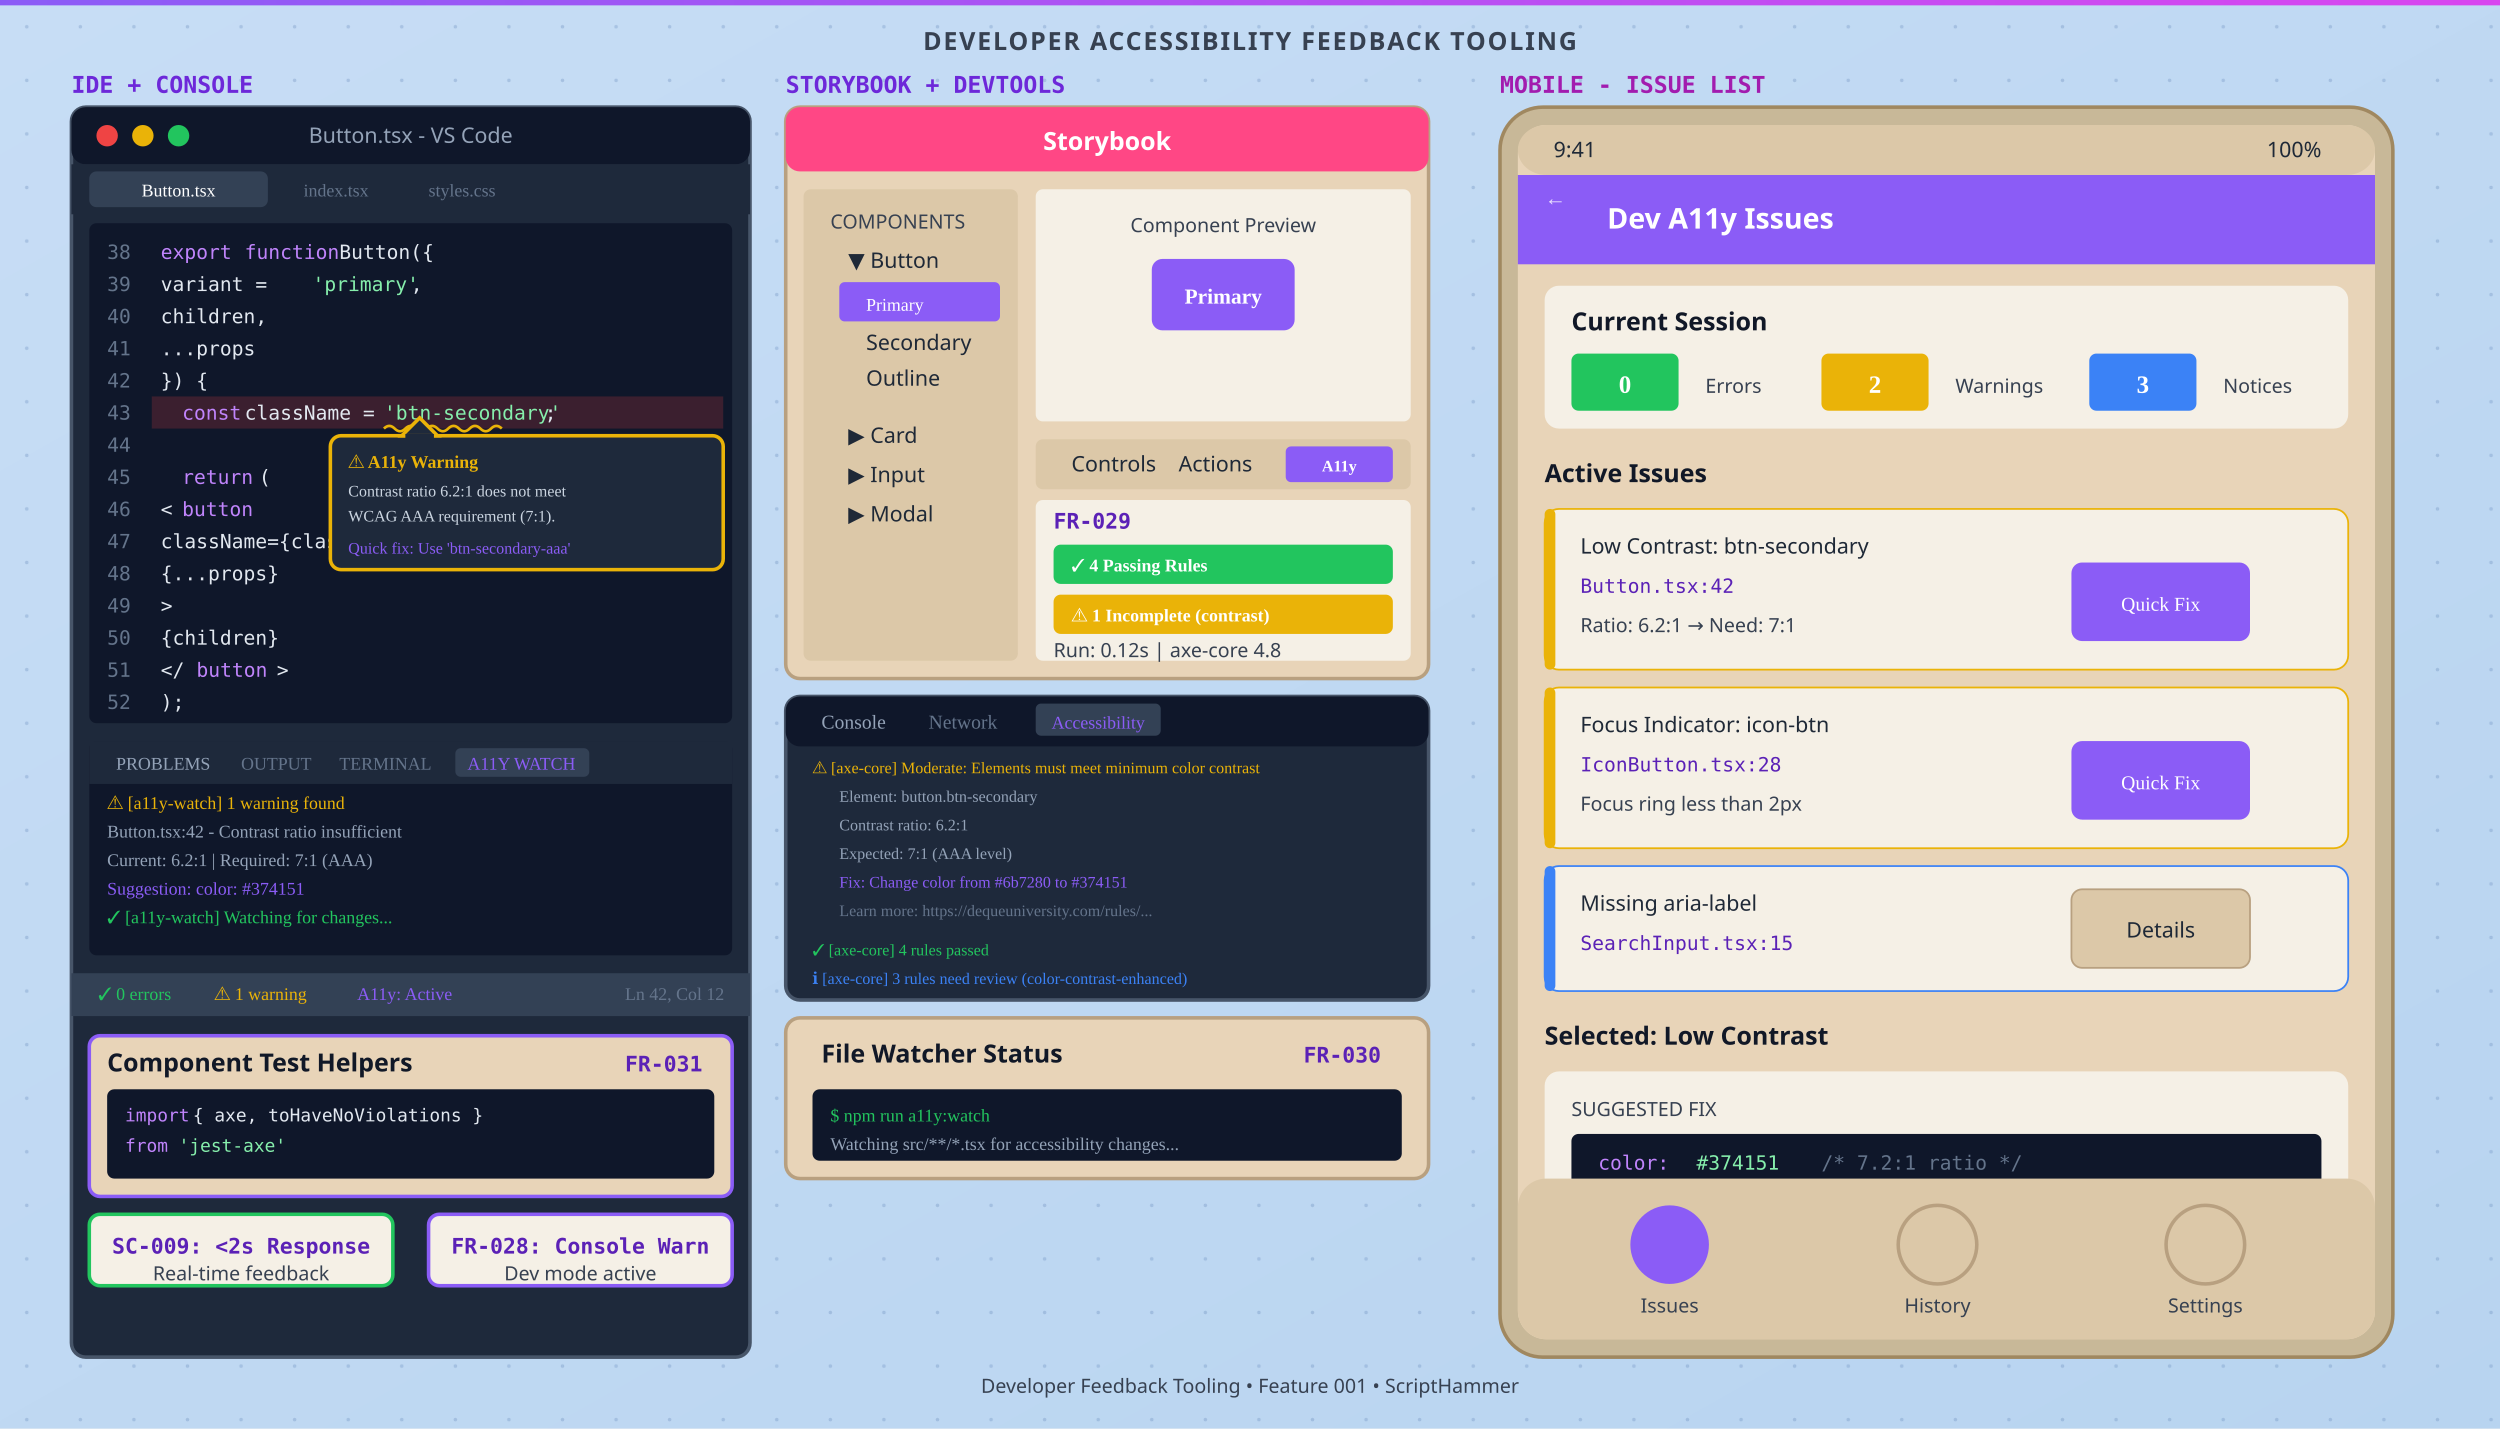
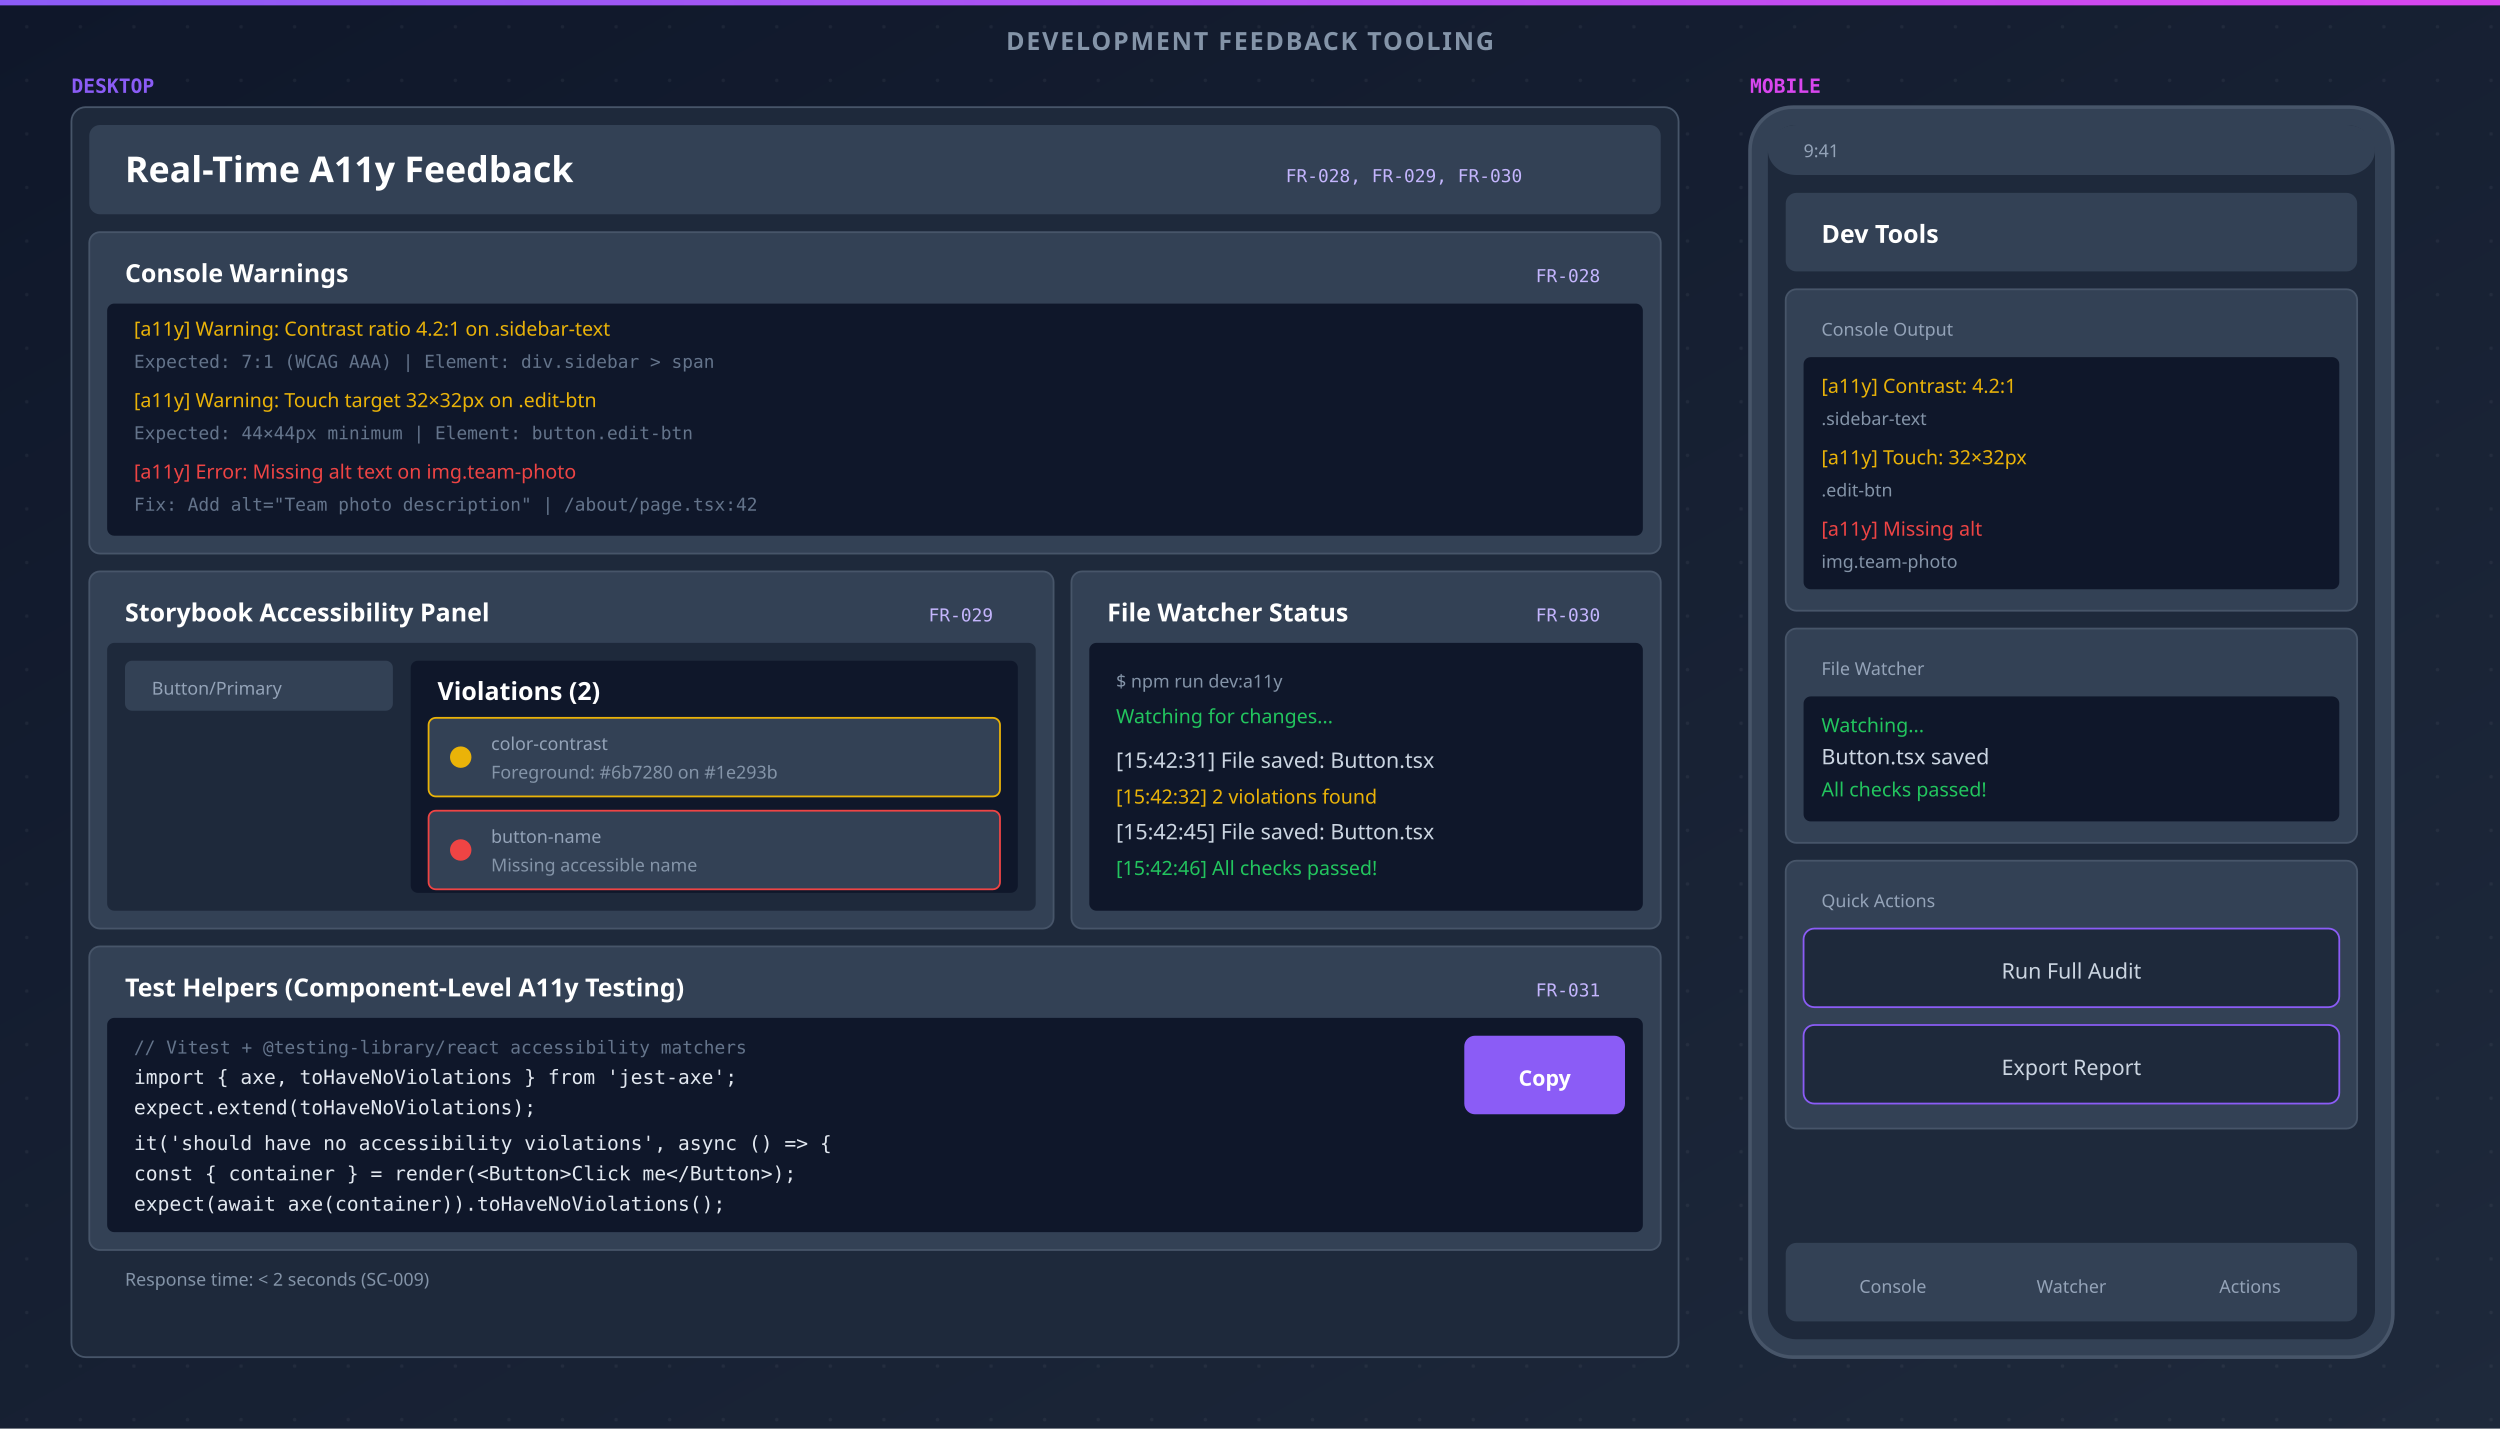
<svg xmlns="http://www.w3.org/2000/svg" viewBox="0 0 1400 800" width="1400" height="800">
  <defs>
    <linearGradient id="bgGrad" x1="0%" y1="0%" x2="100%" y2="100%">
-       <stop offset="0%" style="stop-color:#c7ddf5" />
-       <stop offset="100%" style="stop-color:#b8d4f0" />
+       <stop offset="0%" style="stop-color:#0f172a" />
+       <stop offset="100%" style="stop-color:#1e293b" />
    </linearGradient>
    <linearGradient id="accentGrad" x1="0%" y1="0%" x2="100%" y2="0%">
      <stop offset="0%" style="stop-color:#8b5cf6" />
      <stop offset="100%" style="stop-color:#d946ef" />
    </linearGradient>
    <style>
-       /* AAA Compliant: All text achieves 7:1+ contrast on backgrounds */
-       .heading-lg { fill: #111827; font-family: system-ui, sans-serif; font-size: 24px; font-weight: 800; }
-       .heading { fill: #111827; font-family: system-ui, sans-serif; font-size: 16px; font-weight: 700; }
-       .heading-sm { fill: #111827; font-family: system-ui, sans-serif; font-size: 14px; font-weight: 700; }
-       .text-md { fill: #1f2937; font-family: system-ui, sans-serif; font-size: 14px; font-weight: 500; }
-       .text-sm { fill: #1f2937; font-family: system-ui, sans-serif; font-size: 12px; font-weight: 500; }
-       .text-muted { fill: #374151; font-family: system-ui, sans-serif; font-size: 11px; font-weight: 500; }
-       .annotation { fill: #5b21b6; font-family: monospace; font-size: 12px; font-weight: 600; }
-       .label-desktop { fill: #6d28d9; font-family: monospace; font-size: 13px; font-weight: bold; }
-       .label-mobile { fill: #a21caf; font-family: monospace; font-size: 13px; font-weight: bold; }
-       .code { fill: #e2e8f0; font-family: 'Monaco', 'Consolas', monospace; font-size: 11px; }
-       .code-keyword { fill: #c084fc; font-family: 'Monaco', 'Consolas', monospace; font-size: 11px; }
-       .code-string { fill: #86efac; font-family: 'Monaco', 'Consolas', monospace; font-size: 11px; }
-       .code-comment { fill: #64748b; font-family: 'Monaco', 'Consolas', monospace; font-size: 11px; }
+       .heading-lg { fill: #ffffff; font-family: system-ui, sans-serif; font-size: 20px; font-weight: bold; }
+       .heading { fill: #ffffff; font-family: system-ui, sans-serif; font-size: 14px; font-weight: bold; }
+       .text-md { fill: #cbd5e1; font-family: system-ui, sans-serif; font-size: 12px; }
+       .text-sm { fill: #94a3b8; font-family: system-ui, sans-serif; font-size: 10px; }
+       .text-muted { fill: #8494a8; font-family: system-ui, sans-serif; font-size: 10px; }
+       .annotation { fill: #c4b5fd; font-family: monospace; font-size: 10px; }
+       .label-desktop { fill: #8b5cf6; font-family: monospace; font-size: 11px; font-weight: bold; }
+       .label-mobile { fill: #d946ef; font-family: monospace; font-size: 11px; font-weight: bold; }
+       .code { fill: #e2e8f0; font-family: 'JetBrains Mono', monospace; font-size: 11px; }
+       .code-comment { fill: #64748b; font-family: 'JetBrains Mono', monospace; font-size: 10px; }
+       .warning-text { fill: #eab308; font-family: system-ui, sans-serif; font-size: 11px; }
+       .error-text { fill: #ef4444; font-family: system-ui, sans-serif; font-size: 11px; }
+       .success-text { fill: #22c55e; font-family: system-ui, sans-serif; font-size: 11px; }
    </style>
  </defs>
  <rect width="1400" height="800" fill="url(#bgGrad)" />
-   <g opacity="0.35">
+   <g opacity="0.05">
    <pattern id="dots" width="30" height="30" patternUnits="userSpaceOnUse">
-       <circle cx="15" cy="15" r="1" fill="#6b8cba" />
+       <circle cx="15" cy="15" r="1" fill="#fff" />
    </pattern>
    <rect width="1400" height="800" fill="url(#dots)" />
  </g>
  <rect x="0" y="0" width="1400" height="3" fill="url(#accentGrad)" />
-   <text x="700" y="28" text-anchor="middle" font-family="system-ui, sans-serif" font-size="14" font-weight="600" fill="#374151" letter-spacing="1">DEVELOPER ACCESSIBILITY FEEDBACK TOOLING</text>
-   <text x="40" y="52" class="label-desktop">IDE + CONSOLE</text>
-   <g id="ide-panel">
-     <rect x="40" y="60" width="380" height="700" rx="8" fill="#1e293b" stroke="#475569" stroke-width="2" />
-     <rect x="40" y="60" width="380" height="32" rx="8" fill="#0f172a" />
-     <circle cx="60" cy="76" r="6" fill="#ef4444" />
-     <circle cx="80" cy="76" r="6" fill="#eab308" />
-     <circle cx="100" cy="76" r="6" fill="#22c55e" />
-     <text x="230" y="80" text-anchor="middle" fill="#94a3b8" font-family="system-ui" font-size="12">Button.tsx - VS Code</text>
-     <rect x="40" y="92" width="380" height="28" fill="#1e293b" />
-     <rect x="50" y="96" width="100" height="20" rx="4" fill="#334155" />
-     <text x="100" y="110" text-anchor="middle" fill="#fff" font-size="10">Button.tsx</text>
-     <text x="170" y="110" fill="#64748b" font-size="10">index.tsx</text>
-     <text x="240" y="110" fill="#64748b" font-size="10">styles.css</text>
-     <rect x="50" y="125" width="360" height="280" rx="4" fill="#0f172a" />
-     <text x="60" y="145" class="code-comment">38</text>
-     <text x="60" y="163" class="code-comment">39</text>
-     <text x="60" y="181" class="code-comment">40</text>
-     <text x="60" y="199" class="code-comment">41</text>
-     <text x="60" y="217" class="code-comment">42</text>
-     <text x="60" y="235" class="code-comment">43</text>
-     <text x="60" y="253" class="code-comment">44</text>
-     <text x="60" y="271" class="code-comment">45</text>
-     <text x="60" y="289" class="code-comment">46</text>
-     <text x="60" y="307" class="code-comment">47</text>
-     <text x="60" y="325" class="code-comment">48</text>
-     <text x="60" y="343" class="code-comment">49</text>
-     <text x="60" y="361" class="code-comment">50</text>
-     <text x="60" y="379" class="code-comment">51</text>
-     <text x="60" y="397" class="code-comment">52</text>
-     <text x="90" y="145" class="code-keyword">export</text>
-     <text x="130" y="145" class="code"> </text>
-     <text x="137" y="145" class="code-keyword">function</text>
-     <text x="190" y="145" class="code"> Button({</text>
-     <text x="90" y="163" class="code">  variant = </text>
-     <text x="175" y="163" class="code-string">'primary'</text>
-     <text x="230" y="163" class="code">,</text>
-     <text x="90" y="181" class="code">  children,</text>
-     <text x="90" y="199" class="code">  ...props</text>
-     <text x="90" y="217" class="code">}) {</text>
-     <rect x="85" y="222" width="320" height="18" fill="rgba(239, 68, 68, 0.2)" />
-     <text x="90" y="235" class="code">  </text>
-     <text x="102" y="235" class="code-keyword">const</text>
-     <text x="137" y="235" class="code"> className = </text>
-     <text x="215" y="235" class="code-string">'btn-secondary'</text>
-     <text x="305" y="235" class="code">;</text>
-     <path d="M215,240 q3,-3 6,0 t6,0 t6,0 t6,0 t6,0 t6,0 t6,0 t6,0 t6,0 t6,0 t6,0" stroke="#eab308" stroke-width="1.5" fill="none" />
-     <text x="90" y="271" class="code">  </text>
-     <text x="102" y="271" class="code-keyword">return</text>
-     <text x="145" y="271" class="code"> (</text>
-     <text x="90" y="289" class="code">    &lt;</text>
-     <text x="102" y="289" class="code-keyword">button</text>
-     <text x="90" y="307" class="code">      className={className}</text>
-     <text x="90" y="325" class="code">      {...props}</text>
-     <text x="90" y="343" class="code">    &gt;</text>
-     <text x="90" y="361" class="code">      {children}</text>
-     <text x="90" y="379" class="code">    &lt;/</text>
-     <text x="110" y="379" class="code-keyword">button</text>
-     <text x="155" y="379" class="code">&gt;</text>
-     <text x="90" y="397" class="code">  );</text>
-     <rect x="185" y="244" width="220" height="75" rx="6" fill="#1e293b" stroke="#eab308" stroke-width="2" />
-     <polygon points="225,244 235,234 245,244" fill="#1e293b" stroke="#eab308" stroke-width="2" />
-     <rect x="227" y="243" width="16" height="3" fill="#1e293b" />
-     <text x="195" y="262" fill="#eab308" font-size="10" font-weight="600">⚠ A11y Warning</text>
-     <text x="195" y="278" fill="#cbd5e1" font-size="9">Contrast ratio 6.2:1 does not meet</text>
-     <text x="195" y="292" fill="#cbd5e1" font-size="9">WCAG AAA requirement (7:1).</text>
-     <text x="195" y="310" fill="#8b5cf6" font-size="9">Quick fix: Use 'btn-secondary-aaa'</text>
-     <rect x="50" y="415" width="360" height="120" rx="4" fill="#0f172a" />
-     <rect x="50" y="415" width="360" height="24" fill="#1e293b" />
-     <text x="65" y="431" fill="#94a3b8" font-size="10">PROBLEMS</text>
-     <text x="135" y="431" fill="#64748b" font-size="10">OUTPUT</text>
-     <text x="190" y="431" fill="#64748b" font-size="10">TERMINAL</text>
-     <rect x="255" y="419" width="75" height="16" rx="3" fill="#334155" />
-     <text x="292" y="431" text-anchor="middle" fill="#8b5cf6" font-size="10">A11Y WATCH</text>
-     <text x="60" y="453" fill="#eab308" font-size="10">⚠ [a11y-watch] 1 warning found</text>
-     <text x="60" y="469" fill="#94a3b8" font-size="10">  Button.tsx:42 - Contrast ratio insufficient</text>
-     <text x="60" y="485" fill="#94a3b8" font-size="10">  Current: 6.2:1 | Required: 7:1 (AAA)</text>
-     <text x="60" y="501" fill="#8b5cf6" font-size="10">  Suggestion: color: #374151</text>
-     <text x="60" y="517" fill="#22c55e" font-size="10">✓ [a11y-watch] Watching for changes...</text>
-     <rect x="40" y="545" width="380" height="24" rx="0" fill="#334155" />
-     <text x="55" y="560" fill="#22c55e" font-size="10">✓ 0 errors</text>
-     <text x="120" y="560" fill="#eab308" font-size="10">⚠ 1 warning</text>
-     <text x="200" y="560" fill="#8b5cf6" font-size="10">A11y: Active</text>
-     <text x="350" y="560" fill="#64748b" font-size="10">Ln 42, Col 12</text>
-     <rect x="50" y="580" width="360" height="90" rx="6" fill="#e8d4b8" stroke="#8b5cf6" stroke-width="2" />
-     <text x="60" y="600" class="heading-sm">Component Test Helpers</text>
-     <text x="350" y="600" class="annotation">FR-031</text>
-     <rect x="60" y="610" width="340" height="50" rx="4" fill="#0f172a" />
-     <text x="70" y="628" fill="#c084fc" font-family="monospace" font-size="10">import</text>
-     <text x="108" y="628" fill="#e2e8f0" font-family="monospace" font-size="10"> { axe, toHaveNoViolations } </text>
-     <text x="70" y="645" fill="#c084fc" font-family="monospace" font-size="10">from</text>
-     <text x="100" y="645" fill="#86efac" font-family="monospace" font-size="10"> 'jest-axe'</text>
-     <rect x="50" y="680" width="170" height="40" rx="6" fill="#f5f0e6" stroke="#22c55e" stroke-width="2" />
-     <text x="135" y="702" text-anchor="middle" class="annotation">SC-009: &lt;2s Response</text>
-     <text x="135" y="717" text-anchor="middle" class="text-muted">Real-time feedback</text>
-     <rect x="240" y="680" width="170" height="40" rx="6" fill="#f5f0e6" stroke="#8b5cf6" stroke-width="2" />
-     <text x="325" y="702" text-anchor="middle" class="annotation">FR-028: Console Warn</text>
-     <text x="325" y="717" text-anchor="middle" class="text-muted">Dev mode active</text>
+   <text x="700" y="28" text-anchor="middle" font-family="system-ui, sans-serif" font-size="14" font-weight="600" fill="#8494a8" letter-spacing="1">DEVELOPMENT FEEDBACK TOOLING</text>
+   <text x="40" y="52" class="label-desktop">DESKTOP</text>
+   <rect x="40" y="60" width="900" height="700" rx="8" fill="#1e293b" stroke="#475569" stroke-width="1" />
+   <rect x="50" y="70" width="880" height="50" rx="6" fill="#334155" />
+   <text x="70" y="102" class="heading-lg">Real-Time A11y Feedback</text>
+   <text x="720" y="102" class="annotation">FR-028, FR-029, FR-030</text>
+   <rect x="50" y="130" width="880" height="180" rx="6" fill="#334155" stroke="#475569" />
+   <text x="70" y="158" class="heading">Console Warnings</text>
+   <text x="860" y="158" class="annotation">FR-028</text>
+   <rect x="60" y="170" width="860" height="130" rx="4" fill="#0f172a" />
+   <g transform="translate(75, 188)">
+     <text class="warning-text">[a11y] Warning: Contrast ratio 4.2:1 on .sidebar-text</text>
+     <text y="18" class="code-comment">         Expected: 7:1 (WCAG AAA) | Element: div.sidebar &gt; span</text>
+     <text y="40" class="warning-text">[a11y] Warning: Touch target 32×32px on .edit-btn</text>
+     <text y="58" class="code-comment">         Expected: 44×44px minimum | Element: button.edit-btn</text>
+     <text y="80" class="error-text">[a11y] Error: Missing alt text on img.team-photo</text>
+     <text y="98" class="code-comment">         Fix: Add alt="Team photo description" | /about/page.tsx:42</text>
  </g>
-   <text x="440" y="52" class="label-desktop">STORYBOOK + DEVTOOLS</text>
-   <g id="browser-panel">
-     <rect x="440" y="60" width="360" height="320" rx="8" fill="#e8d4b8" stroke="#b8a080" stroke-width="2" />
-     <rect x="440" y="60" width="360" height="36" rx="8" fill="#ff4785" />
-     <text x="620" y="84" text-anchor="middle" fill="#fff" font-family="system-ui" font-size="14" font-weight="700">Storybook</text>
-     <rect x="450" y="106" width="120" height="264" rx="4" fill="#dcc8a8" />
-     <text x="465" y="128" class="text-muted">COMPONENTS</text>
-     <text x="475" y="150" class="text-sm">▼ Button</text>
-     <rect x="470" y="158" width="90" height="22" rx="3" fill="#8b5cf6" />
-     <text x="485" y="174" fill="#fff" font-size="10">Primary</text>
-     <text x="485" y="196" class="text-sm">Secondary</text>
-     <text x="485" y="216" class="text-sm">Outline</text>
-     <text x="475" y="248" class="text-sm">▶ Card</text>
-     <text x="475" y="270" class="text-sm">▶ Input</text>
-     <text x="475" y="292" class="text-sm">▶ Modal</text>
-     <rect x="580" y="106" width="210" height="130" rx="4" fill="#f5f0e6" />
-     <text x="685" y="130" text-anchor="middle" class="text-muted">Component Preview</text>
-     <rect x="645" y="145" width="80" height="40" rx="6" fill="#8b5cf6" />
-     <text x="685" y="170" text-anchor="middle" fill="#fff" font-size="12" font-weight="600">Primary</text>
-     <rect x="580" y="246" width="210" height="28" fill="#dcc8a8" rx="4" />
-     <text x="600" y="264" class="text-sm">Controls</text>
-     <text x="660" y="264" class="text-sm">Actions</text>
-     <rect x="720" y="250" width="60" height="20" rx="3" fill="#8b5cf6" />
-     <text x="750" y="264" text-anchor="middle" fill="#fff" font-size="9" font-weight="600">A11y</text>
-     <rect x="580" y="280" width="210" height="90" rx="4" fill="#f5f0e6" />
-     <text x="590" y="296" class="annotation">FR-029</text>
-     <rect x="590" y="305" width="190" height="22" rx="4" fill="#22c55e" />
-     <text x="600" y="320" fill="#fff" font-size="10" font-weight="600">✓ 4 Passing Rules</text>
-     <rect x="590" y="333" width="190" height="22" rx="4" fill="#eab308" />
-     <text x="600" y="348" fill="#fff" font-size="10" font-weight="600">⚠ 1 Incomplete (contrast)</text>
-     <text x="590" y="368" class="text-muted">Run: 0.12s | axe-core 4.8</text>
-     <rect x="440" y="390" width="360" height="170" rx="8" fill="#1e293b" stroke="#475569" stroke-width="2" />
-     <rect x="440" y="390" width="360" height="28" fill="#0f172a" rx="8" />
-     <text x="460" y="408" fill="#94a3b8" font-size="11">Console</text>
-     <text x="520" y="408" fill="#64748b" font-size="11">Network</text>
-     <rect x="580" y="394" width="70" height="18" rx="3" fill="#334155" />
-     <text x="615" y="408" text-anchor="middle" fill="#8b5cf6" font-size="10">Accessibility</text>
-     <text x="455" y="433" fill="#eab308" font-size="9">⚠ [axe-core] Moderate: Elements must meet minimum color contrast</text>
-     <text x="470" y="449" fill="#94a3b8" font-size="9">Element: button.btn-secondary</text>
-     <text x="470" y="465" fill="#94a3b8" font-size="9">Contrast ratio: 6.2:1</text>
-     <text x="470" y="481" fill="#94a3b8" font-size="9">Expected: 7:1 (AAA level)</text>
-     <text x="470" y="497" fill="#8b5cf6" font-size="9">Fix: Change color from #6b7280 to #374151</text>
-     <text x="470" y="513" fill="#64748b" font-size="9">Learn more: https://dequeuniversity.com/rules/...</text>
-     <text x="455" y="535" fill="#22c55e" font-size="9">✓ [axe-core] 4 rules passed</text>
-     <text x="455" y="551" fill="#3b82f6" font-size="9">ℹ [axe-core] 3 rules need review (color-contrast-enhanced)</text>
-     <rect x="440" y="570" width="360" height="90" rx="8" fill="#e8d4b8" stroke="#b8a080" stroke-width="2" />
-     <text x="460" y="595" class="heading-sm">File Watcher Status</text>
-     <text x="730" y="595" class="annotation">FR-030</text>
-     <rect x="455" y="610" width="330" height="40" rx="4" fill="#0f172a" />
-     <text x="465" y="628" fill="#22c55e" font-size="10">$ npm run a11y:watch</text>
-     <text x="465" y="644" fill="#94a3b8" font-size="10">Watching src/**/*.tsx for accessibility changes...</text>
+   <rect x="50" y="320" width="540" height="200" rx="6" fill="#334155" stroke="#475569" />
+   <text x="70" y="348" class="heading">Storybook Accessibility Panel</text>
+   <text x="520" y="348" class="annotation">FR-029</text>
+   <rect x="60" y="360" width="520" height="150" rx="4" fill="#1e293b" />
+   <rect x="70" y="370" width="150" height="28" rx="4" fill="#334155" />
+   <text x="85" y="389" class="text-sm">Button/Primary</text>
+   <rect x="230" y="370" width="340" height="130" rx="4" fill="#0f172a" />
+   <text x="245" y="392" class="heading">Violations (2)</text>
+   <rect x="240" y="402" width="320" height="44" rx="4" fill="#334155" stroke="#eab308" stroke-width="1" />
+   <circle cx="258" cy="424" r="6" fill="#eab308" />
+   <text x="275" y="420" class="text-sm">color-contrast</text>
+   <text x="275" y="436" class="text-muted">Foreground: #6b7280 on #1e293b</text>
+   <rect x="240" y="454" width="320" height="44" rx="4" fill="#334155" stroke="#ef4444" stroke-width="1" />
+   <circle cx="258" cy="476" r="6" fill="#ef4444" />
+   <text x="275" y="472" class="text-sm">button-name</text>
+   <text x="275" y="488" class="text-muted">Missing accessible name</text>
+   <rect x="600" y="320" width="330" height="200" rx="6" fill="#334155" stroke="#475569" />
+   <text x="620" y="348" class="heading">File Watcher Status</text>
+   <text x="860" y="348" class="annotation">FR-030</text>
+   <rect x="610" y="360" width="310" height="150" rx="4" fill="#0f172a" />
+   <g transform="translate(625, 385)">
+     <text class="text-muted">$ npm run dev:a11y</text>
+     <text y="20" class="success-text">Watching for changes...</text>
+     <text y="45" class="text-md">[15:42:31] File saved: Button.tsx</text>
+     <text y="65" class="warning-text">[15:42:32] 2 violations found</text>
+     <text y="85" class="text-md">[15:42:45] File saved: Button.tsx</text>
+     <text y="105" class="success-text">[15:42:46] All checks passed!</text>
  </g>
-   <text x="840" y="52" class="label-mobile">MOBILE - ISSUE LIST</text>
-   <g id="mobile-view" transform="translate(840, 60)">
-     <rect x="0" y="0" width="500" height="700" rx="24" fill="#c8b898" stroke="#a08860" stroke-width="2" />
-     <rect x="10" y="10" width="480" height="680" rx="16" fill="#e8d4b8" />
-     <rect x="10" y="10" width="480" height="28" rx="16" fill="#dcc8a8" />
-     <text x="30" y="28" class="text-sm">9:41</text>
-     <text x="460" y="28" text-anchor="end" class="text-sm">100%</text>
-     <rect x="10" y="38" width="480" height="50" fill="#8b5cf6" />
-     <text x="25" y="55" fill="rgba(255,255,255,0.8)" font-size="12">←</text>
-     <text x="60" y="68" fill="#fff" font-family="system-ui" font-size="16" font-weight="700">Dev A11y Issues</text>
-     <rect x="25" y="100" width="450" height="80" rx="8" fill="#f5f0e6" />
-     <text x="40" y="125" class="heading-sm">Current Session</text>
-     <rect x="40" y="138" width="60" height="32" rx="4" fill="#22c55e" />
-     <text x="70" y="160" text-anchor="middle" fill="#fff" font-size="14" font-weight="700">0</text>
-     <text x="115" y="160" class="text-muted">Errors</text>
-     <rect x="180" y="138" width="60" height="32" rx="4" fill="#eab308" />
-     <text x="210" y="160" text-anchor="middle" fill="#fff" font-size="14" font-weight="700">2</text>
-     <text x="255" y="160" class="text-muted">Warnings</text>
-     <rect x="330" y="138" width="60" height="32" rx="4" fill="#3b82f6" />
-     <text x="360" y="160" text-anchor="middle" fill="#fff" font-size="14" font-weight="700">3</text>
-     <text x="405" y="160" class="text-muted">Notices</text>
-     <text x="25" y="210" class="heading-sm">Active Issues</text>
-     <rect x="25" y="225" width="450" height="90" rx="8" fill="#f5f0e6" stroke="#eab308" stroke-width="1" />
-     <rect x="25" y="225" width="6" height="90" rx="3" fill="#eab308" />
-     <text x="45" y="250" class="text-sm" font-weight="600">Low Contrast: btn-secondary</text>
-     <text x="45" y="272" fill="#5b21b6" font-family="monospace" font-size="11">Button.tsx:42</text>
-     <text x="45" y="294" class="text-muted">Ratio: 6.2:1 → Need: 7:1</text>
-     <rect x="320" y="255" width="100" height="44" rx="6" fill="#8b5cf6" />
-     <text x="370" y="282" text-anchor="middle" fill="#fff" font-size="11">Quick Fix</text>
-     <rect x="25" y="325" width="450" height="90" rx="8" fill="#f5f0e6" stroke="#eab308" stroke-width="1" />
-     <rect x="25" y="325" width="6" height="90" rx="3" fill="#eab308" />
-     <text x="45" y="350" class="text-sm" font-weight="600">Focus Indicator: icon-btn</text>
-     <text x="45" y="372" fill="#5b21b6" font-family="monospace" font-size="11">IconButton.tsx:28</text>
-     <text x="45" y="394" class="text-muted">Focus ring less than 2px</text>
-     <rect x="320" y="355" width="100" height="44" rx="6" fill="#8b5cf6" />
-     <text x="370" y="382" text-anchor="middle" fill="#fff" font-size="11">Quick Fix</text>
-     <rect x="25" y="425" width="450" height="70" rx="8" fill="#f5f0e6" stroke="#3b82f6" stroke-width="1" />
-     <rect x="25" y="425" width="6" height="70" rx="3" fill="#3b82f6" />
-     <text x="45" y="450" class="text-sm" font-weight="600">Missing aria-label</text>
-     <text x="45" y="472" fill="#5b21b6" font-family="monospace" font-size="11">SearchInput.tsx:15</text>
-     <rect x="320" y="438" width="100" height="44" rx="6" fill="#dcc8a8" stroke="#b8a080" />
-     <text x="370" y="465" text-anchor="middle" class="text-sm">Details</text>
-     <text x="25" y="525" class="heading-sm">Selected: Low Contrast</text>
-     <rect x="25" y="540" width="450" height="100" rx="8" fill="#f5f0e6" />
-     <text x="40" y="565" class="text-muted">SUGGESTED FIX</text>
-     <rect x="40" y="575" width="420" height="30" rx="4" fill="#0f172a" />
-     <text x="55" y="595" fill="#c084fc" font-family="monospace" font-size="11">color:</text>
-     <text x="110" y="595" fill="#86efac" font-family="monospace" font-size="11">#374151</text>
-     <text x="180" y="595" fill="#64748b" font-family="monospace" font-size="11">/* 7.2:1 ratio */</text>
-     <rect x="40" y="615" width="150" height="44" rx="6" fill="#8b5cf6" />
-     <text x="115" y="642" text-anchor="middle" fill="#fff" font-size="12" font-weight="600">Copy to Clipboard</text>
-     <rect x="10" y="600" width="480" height="90" rx="16" fill="#dcc8a8" />
-     <g transform="translate(95, 615)">
-       <circle cx="0" cy="22" r="22" fill="#8b5cf6" />
-       <text x="0" y="60" text-anchor="middle" class="text-muted">Issues</text>
-     </g>
-     <g transform="translate(245, 615)">
-       <circle cx="0" cy="22" r="22" fill="#dcc8a8" stroke="#b8a080" stroke-width="2" />
-       <text x="0" y="60" text-anchor="middle" class="text-muted">History</text>
-     </g>
-     <g transform="translate(395, 615)">
-       <circle cx="0" cy="22" r="22" fill="#dcc8a8" stroke="#b8a080" stroke-width="2" />
-       <text x="0" y="60" text-anchor="middle" class="text-muted">Settings</text>
-     </g>
+   <rect x="50" y="530" width="880" height="170" rx="6" fill="#334155" stroke="#475569" />
+   <text x="70" y="558" class="heading">Test Helpers (Component-Level A11y Testing)</text>
+   <text x="860" y="558" class="annotation">FR-031</text>
+   <rect x="60" y="570" width="860" height="120" rx="4" fill="#0f172a" />
+   <g transform="translate(75, 590)">
+     <text class="code-comment">// Vitest + @testing-library/react accessibility matchers</text>
+     <text y="17" class="code">import { axe, toHaveNoViolations } from 'jest-axe';</text>
+     <text y="34" class="code">expect.extend(toHaveNoViolations);</text>
+     <text y="54" class="code">it('should have no accessibility violations', async () =&gt; {</text>
+     <text y="71" class="code">  const { container } = render(&lt;Button&gt;Click me&lt;/Button&gt;);</text>
+     <text y="88" class="code">  expect(await axe(container)).toHaveNoViolations();</text>
  </g>
-   <text x="700" y="780" text-anchor="middle" class="text-muted">Developer Feedback Tooling • Feature 001 • ScriptHammer</text>
+   <rect x="820" y="580" width="90" height="44" rx="6" fill="#8b5cf6" />
+   <text x="865" y="608" text-anchor="middle" fill="#fff" font-family="system-ui" font-size="12" font-weight="600">Copy</text>
+   <text x="70" y="720" class="text-muted">Response time: &lt; 2 seconds (SC-009)</text>
+   <text x="980" y="52" class="label-mobile">MOBILE</text>
+   <rect x="980" y="60" width="360" height="700" rx="24" fill="#334155" stroke="#475569" stroke-width="2" />
+   <rect x="990" y="70" width="340" height="680" rx="16" fill="#1e293b" />
+   <rect x="990" y="70" width="340" height="28" rx="16" fill="#334155" />
+   <text x="1010" y="88" class="text-sm" fill="#fff">9:41</text>
+   <rect x="1000" y="108" width="320" height="44" rx="6" fill="#334155" />
+   <text x="1020" y="136" class="heading">Dev Tools</text>
+   <rect x="1000" y="162" width="320" height="180" rx="6" fill="#334155" stroke="#475569" />
+   <text x="1020" y="188" class="text-sm">Console Output</text>
+   <rect x="1010" y="200" width="300" height="130" rx="4" fill="#0f172a" />
+   <g transform="translate(1020, 220)">
+     <text class="warning-text" font-size="9">[a11y] Contrast: 4.2:1</text>
+     <text y="18" class="text-muted" font-size="8">.sidebar-text</text>
+     <text y="40" class="warning-text" font-size="9">[a11y] Touch: 32×32px</text>
+     <text y="58" class="text-muted" font-size="8">.edit-btn</text>
+     <text y="80" class="error-text" font-size="9">[a11y] Missing alt</text>
+     <text y="98" class="text-muted" font-size="8">img.team-photo</text>
+   </g>
+   <rect x="1000" y="352" width="320" height="120" rx="6" fill="#334155" stroke="#475569" />
+   <text x="1020" y="378" class="text-sm">File Watcher</text>
+   <rect x="1010" y="390" width="300" height="70" rx="4" fill="#0f172a" />
+   <g transform="translate(1020, 410)">
+     <text class="success-text" font-size="9">Watching...</text>
+     <text y="18" class="text-md" font-size="9">Button.tsx saved</text>
+     <text y="36" class="success-text" font-size="9">All checks passed!</text>
+   </g>
+   <rect x="1000" y="482" width="320" height="150" rx="6" fill="#334155" stroke="#475569" />
+   <text x="1020" y="508" class="text-sm">Quick Actions</text>
+   <rect x="1010" y="520" width="300" height="44" rx="6" fill="#1e293b" stroke="#8b5cf6" stroke-width="1" />
+   <text x="1160" y="548" text-anchor="middle" class="text-md">Run Full Audit</text>
+   <rect x="1010" y="574" width="300" height="44" rx="6" fill="#1e293b" stroke="#8b5cf6" stroke-width="1" />
+   <text x="1160" y="602" text-anchor="middle" class="text-md">Export Report</text>
+   <rect x="1000" y="696" width="320" height="44" rx="6" fill="#334155" />
+   <text x="1060" y="724" text-anchor="middle" class="text-sm">Console</text>
+   <text x="1160" y="724" text-anchor="middle" class="text-sm">Watcher</text>
+   <text x="1260" y="724" text-anchor="middle" class="text-sm">Actions</text>
</svg>
